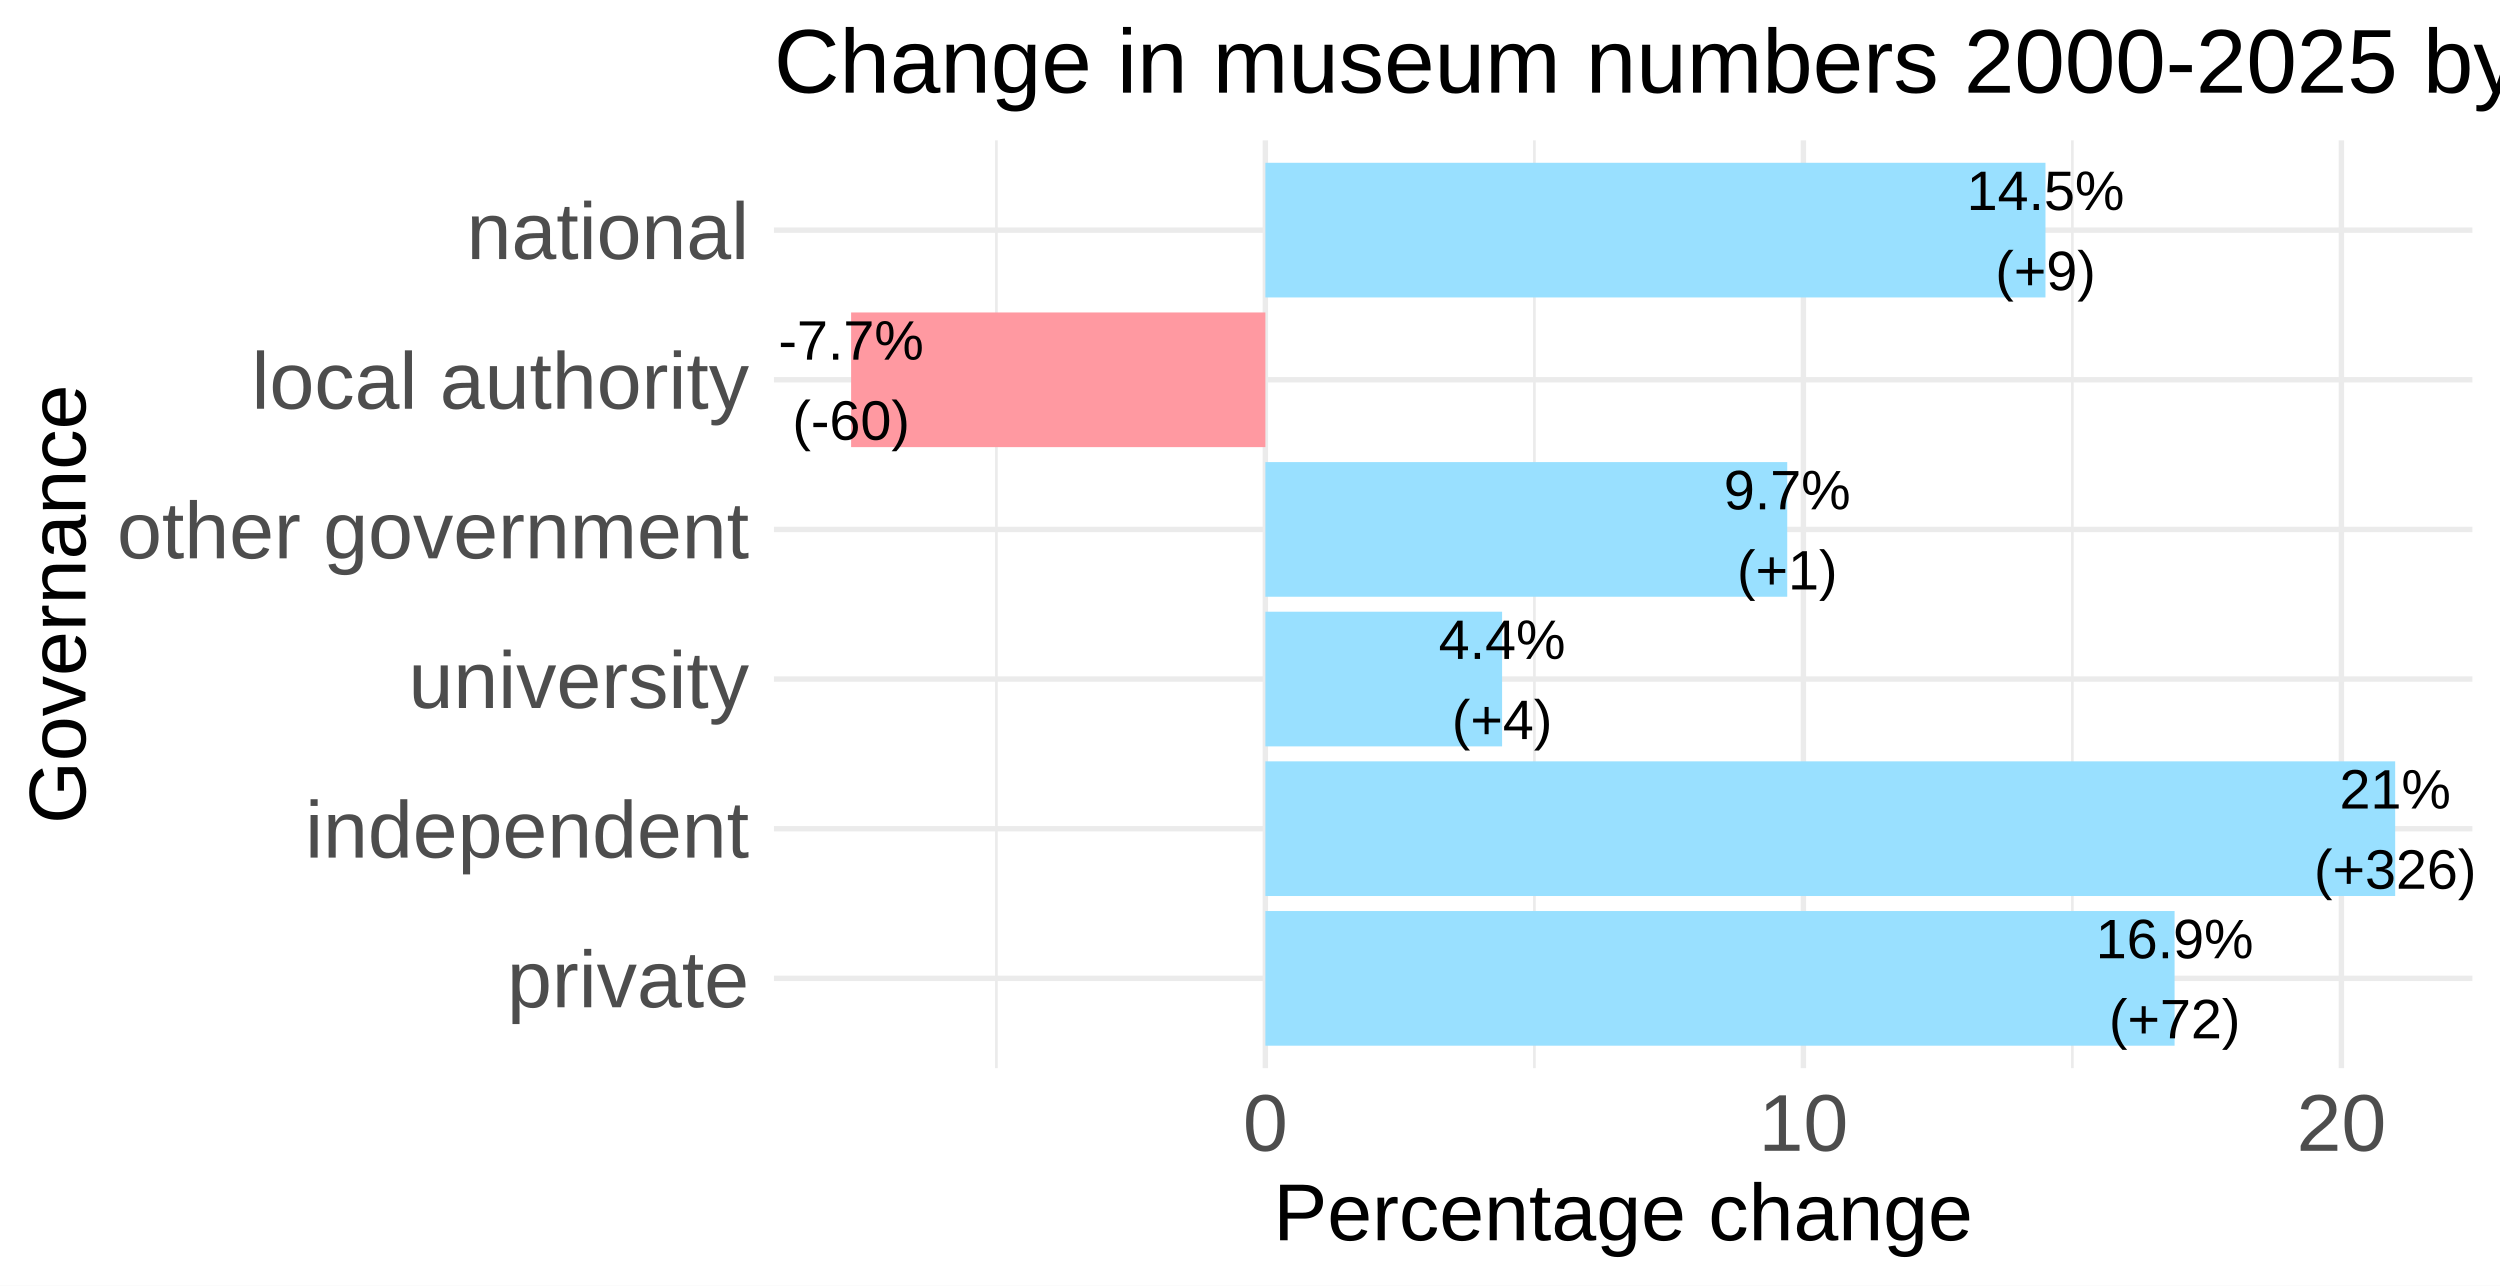
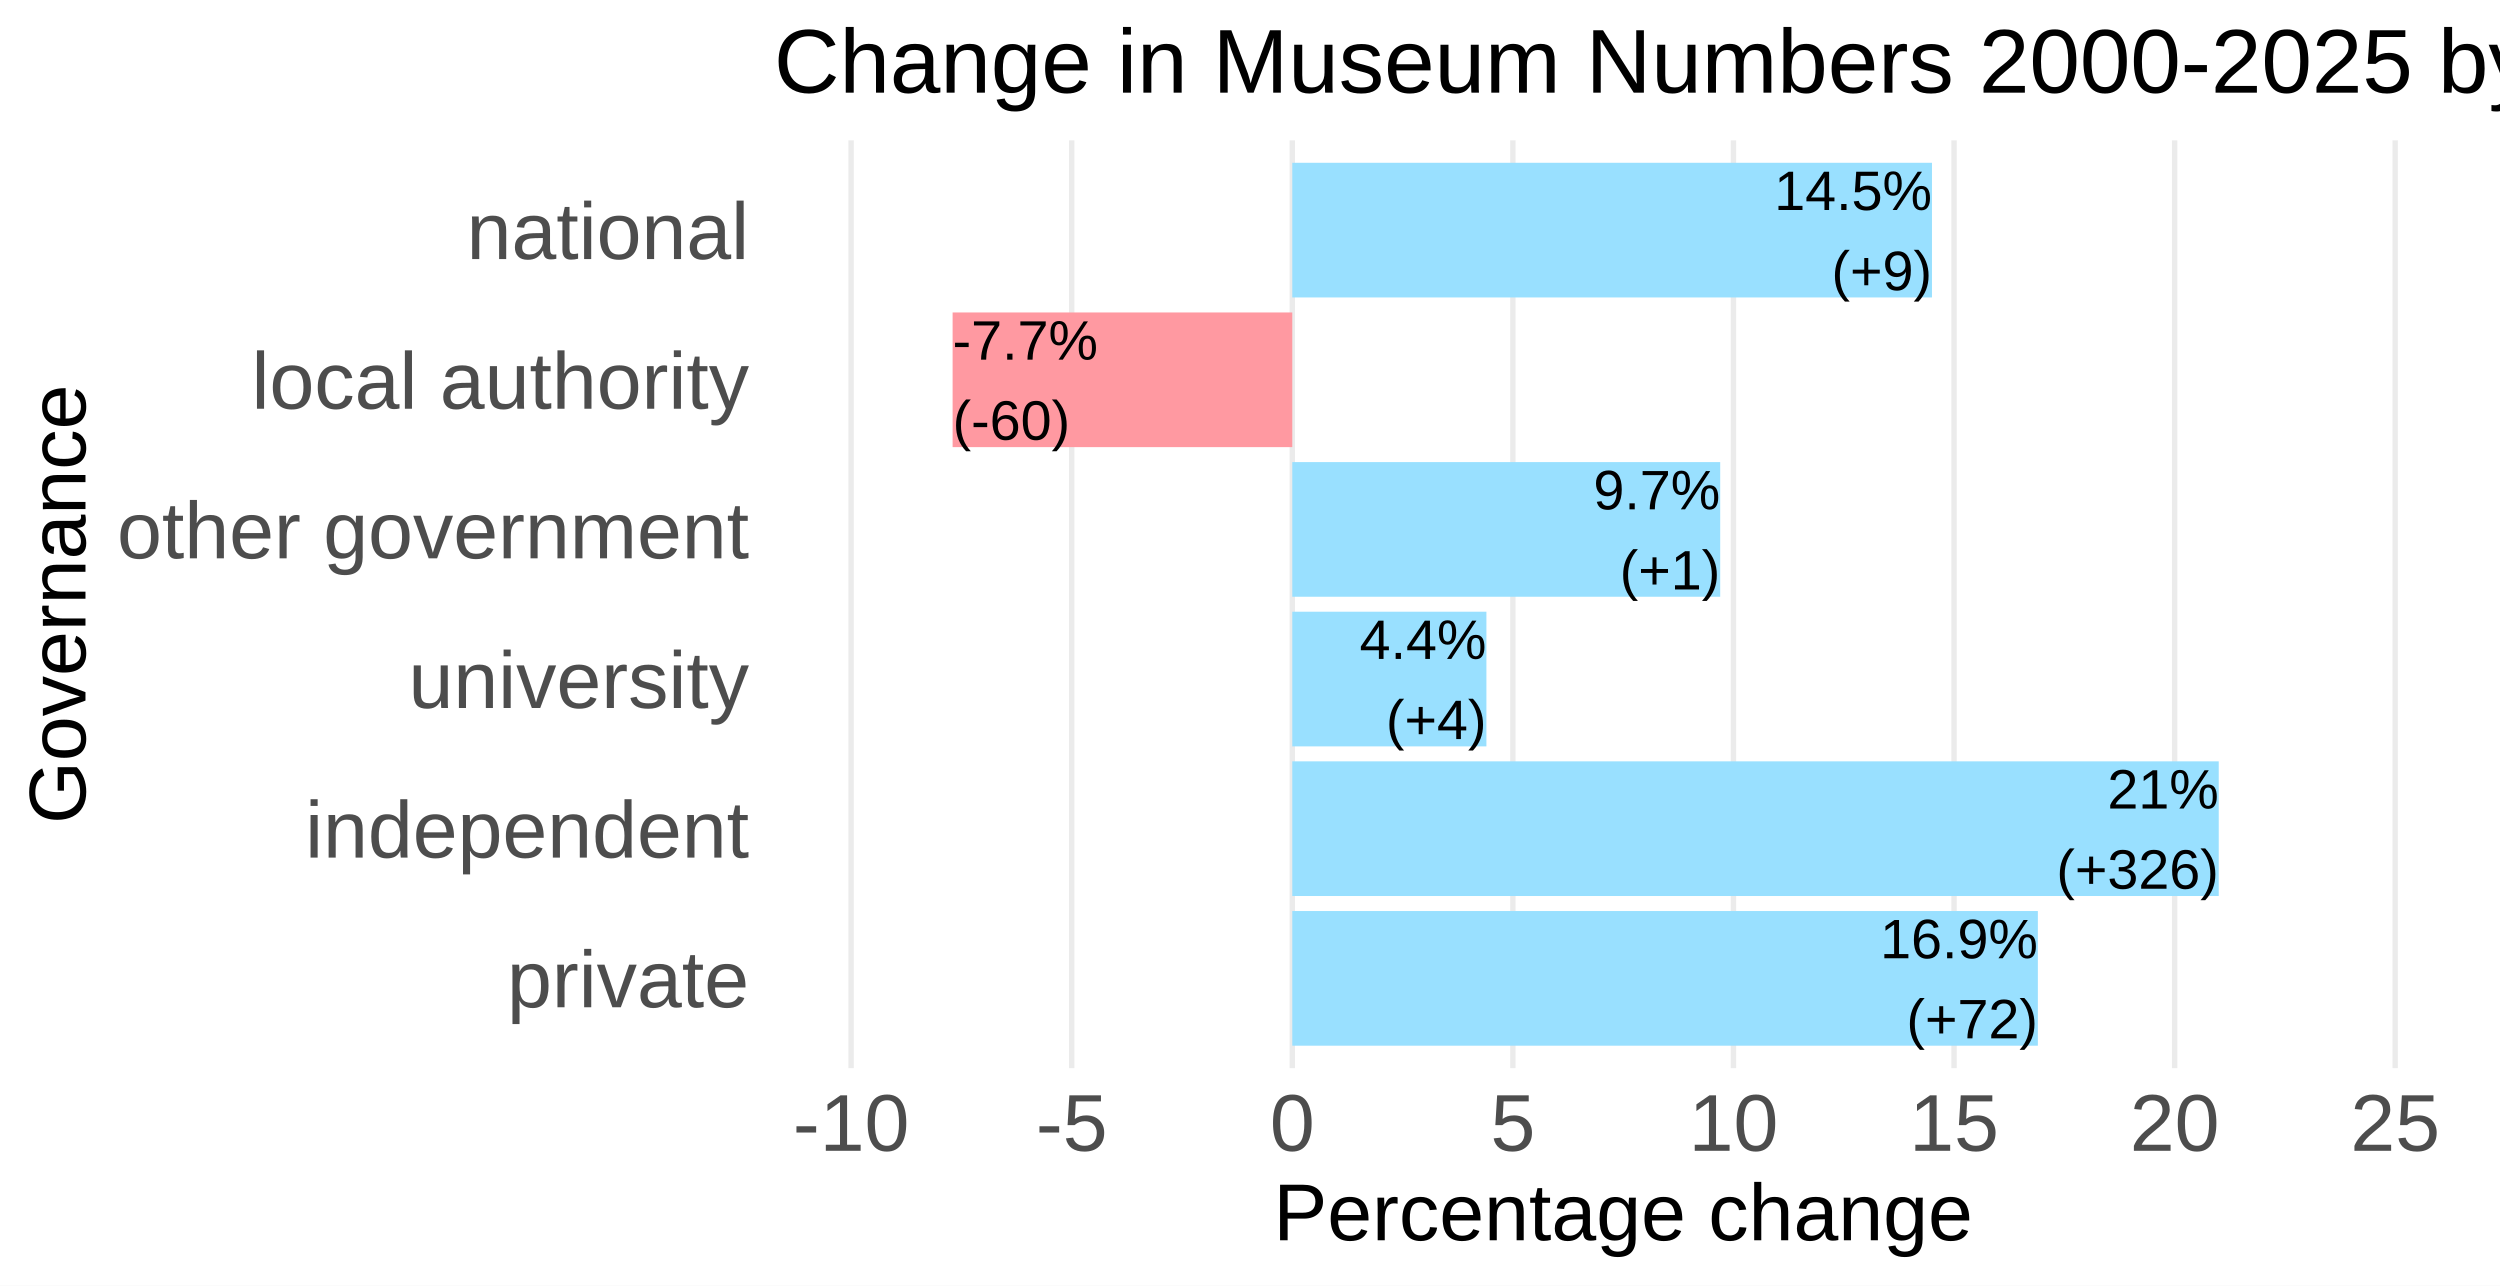
<svg xmlns="http://www.w3.org/2000/svg" class="svglite" width="496.06pt" height="255.12pt" viewBox="0 0 496.06 255.12">
  <defs>
    <style type="text/css">
    .svglite line, .svglite polyline, .svglite polygon, .svglite path, .svglite rect, .svglite circle {
      fill: none;
      stroke: #000000;
      stroke-linecap: round;
      stroke-linejoin: round;
      stroke-miterlimit: 10.00;
    }
    .svglite text {
      white-space: pre;
    }
  </style>
  </defs>
  <rect width="100%" height="100%" style="stroke: none; fill: #FFFFFF;" />
  <defs>
    <clipPath id="cpMC4wMHw0OTYuMDZ8MC4wMHwyNTUuMTI=">
      <rect x="0.00" y="0.00" width="496.06" height="255.12" />
    </clipPath>
  </defs>
  <g clip-path="url(#cpMC4wMHw0OTYuMDZ8MC4wMHwyNTUuMTI=)">
</g>
  <defs>
    <clipPath id="cpMTUzLjU3fDQ5MC41OHwyNy44NXwyMTEuOTQ=">
      <rect x="153.57" y="27.85" width="337.02" height="184.09" />
    </clipPath>
  </defs>
  <g clip-path="url(#cpMTUzLjU3fDQ5MC41OHwyNy44NXwyMTEuOTQ=)">
-     <polyline points="197.71,211.94 197.71,27.85 " style="stroke-width: 0.53; stroke: #EBEBEB; stroke-linecap: butt;" />
-     <polyline points="304.46,211.94 304.46,27.85 " style="stroke-width: 0.53; stroke: #EBEBEB; stroke-linecap: butt;" />
-     <polyline points="411.21,211.94 411.21,27.85 " style="stroke-width: 0.53; stroke: #EBEBEB; stroke-linecap: butt;" />
-     <polyline points="153.57,194.13 490.58,194.13 " style="stroke-width: 1.07; stroke: #EBEBEB; stroke-linecap: butt;" />
-     <polyline points="153.57,164.44 490.58,164.44 " style="stroke-width: 1.07; stroke: #EBEBEB; stroke-linecap: butt;" />
-     <polyline points="153.57,134.74 490.58,134.74 " style="stroke-width: 1.07; stroke: #EBEBEB; stroke-linecap: butt;" />
-     <polyline points="153.57,105.05 490.58,105.05 " style="stroke-width: 1.07; stroke: #EBEBEB; stroke-linecap: butt;" />
-     <polyline points="153.57,75.36 490.58,75.36 " style="stroke-width: 1.07; stroke: #EBEBEB; stroke-linecap: butt;" />
-     <polyline points="153.57,45.67 490.58,45.67 " style="stroke-width: 1.07; stroke: #EBEBEB; stroke-linecap: butt;" />
-     <polyline points="251.08,211.94 251.08,27.85 " style="stroke-width: 1.07; stroke: #EBEBEB; stroke-linecap: butt;" />
-     <polyline points="357.84,211.94 357.84,27.85 " style="stroke-width: 1.07; stroke: #EBEBEB; stroke-linecap: butt;" />
-     <polyline points="464.59,211.94 464.59,27.85 " style="stroke-width: 1.07; stroke: #EBEBEB; stroke-linecap: butt;" />
-     <rect x="251.08" y="180.77" width="180.41" height="26.72" style="stroke-width: 1.07; stroke: none; stroke-linecap: butt; stroke-linejoin: miter; fill: #99E0FF;" />
-     <rect x="251.08" y="151.07" width="224.18" height="26.72" style="stroke-width: 1.07; stroke: none; stroke-linecap: butt; stroke-linejoin: miter; fill: #99E0FF;" />
-     <rect x="251.08" y="121.38" width="46.97" height="26.72" style="stroke-width: 1.07; stroke: none; stroke-linecap: butt; stroke-linejoin: miter; fill: #99E0FF;" />
-     <rect x="251.08" y="91.69" width="103.55" height="26.72" style="stroke-width: 1.07; stroke: none; stroke-linecap: butt; stroke-linejoin: miter; fill: #99E0FF;" />
-     <rect x="168.88" y="62.00" width="82.20" height="26.72" style="stroke-width: 1.07; stroke: none; stroke-linecap: butt; stroke-linejoin: miter; fill: #FF99A1;" />
-     <rect x="251.08" y="32.30" width="154.79" height="26.72" style="stroke-width: 1.07; stroke: none; stroke-linecap: butt; stroke-linejoin: miter; fill: #99E0FF;" />
-     <text x="431.50" y="190.14" text-anchor="middle" style="font-size: 11.04px; font-family: &quot;Arial&quot;;" textLength="31.28px" lengthAdjust="spacingAndGlyphs">16.9%</text>
-     <text x="431.50" y="206.03" text-anchor="middle" style="font-size: 11.04px; font-family: &quot;Arial&quot;;" textLength="26.06px" lengthAdjust="spacingAndGlyphs">(+72)</text>
-     <text x="475.26" y="160.44" text-anchor="middle" style="font-size: 11.04px; font-family: &quot;Arial&quot;;" textLength="22.08px" lengthAdjust="spacingAndGlyphs">21%</text>
-     <text x="475.26" y="176.34" text-anchor="middle" style="font-size: 11.04px; font-family: &quot;Arial&quot;;" textLength="32.19px" lengthAdjust="spacingAndGlyphs">(+326)</text>
-     <text x="298.05" y="130.75" text-anchor="middle" style="font-size: 11.04px; font-family: &quot;Arial&quot;;" textLength="25.14px" lengthAdjust="spacingAndGlyphs">4.4%</text>
-     <text x="298.05" y="146.65" text-anchor="middle" style="font-size: 11.04px; font-family: &quot;Arial&quot;;" textLength="19.92px" lengthAdjust="spacingAndGlyphs">(+4)</text>
-     <text x="354.63" y="101.06" text-anchor="middle" style="font-size: 11.04px; font-family: &quot;Arial&quot;;" textLength="25.14px" lengthAdjust="spacingAndGlyphs">9.7%</text>
-     <text x="354.63" y="116.96" text-anchor="middle" style="font-size: 11.04px; font-family: &quot;Arial&quot;;" textLength="19.92px" lengthAdjust="spacingAndGlyphs">(+1)</text>
-     <text x="168.88" y="71.37" text-anchor="middle" style="font-size: 11.04px; font-family: &quot;Arial&quot;;" textLength="28.81px" lengthAdjust="spacingAndGlyphs">-7.7%</text>
-     <text x="168.88" y="87.26" text-anchor="middle" style="font-size: 11.04px; font-family: &quot;Arial&quot;;" textLength="23.28px" lengthAdjust="spacingAndGlyphs">(-60)</text>
-     <text x="405.88" y="41.67" text-anchor="middle" style="font-size: 11.04px; font-family: &quot;Arial&quot;;" textLength="31.28px" lengthAdjust="spacingAndGlyphs">14.5%</text>
-     <text x="405.88" y="57.57" text-anchor="middle" style="font-size: 11.04px; font-family: &quot;Arial&quot;;" textLength="19.92px" lengthAdjust="spacingAndGlyphs">(+9)</text>
+     <polyline points="168.88,211.94 168.88,27.85 " style="stroke-width: 1.07; stroke: #EBEBEB; stroke-linecap: butt;" />
+     <polyline points="212.65,211.94 212.65,27.85 " style="stroke-width: 1.07; stroke: #EBEBEB; stroke-linecap: butt;" />
+     <polyline points="256.42,211.94 256.42,27.85 " style="stroke-width: 1.07; stroke: #EBEBEB; stroke-linecap: butt;" />
+     <polyline points="300.19,211.94 300.19,27.85 " style="stroke-width: 1.07; stroke: #EBEBEB; stroke-linecap: butt;" />
+     <polyline points="343.96,211.94 343.96,27.85 " style="stroke-width: 1.07; stroke: #EBEBEB; stroke-linecap: butt;" />
+     <polyline points="387.73,211.94 387.73,27.85 " style="stroke-width: 1.07; stroke: #EBEBEB; stroke-linecap: butt;" />
+     <polyline points="431.50,211.94 431.50,27.85 " style="stroke-width: 1.07; stroke: #EBEBEB; stroke-linecap: butt;" />
+     <polyline points="475.26,211.94 475.26,27.85 " style="stroke-width: 1.07; stroke: #EBEBEB; stroke-linecap: butt;" />
+     <rect x="256.42" y="180.77" width="147.94" height="26.72" style="stroke-width: 1.07; stroke: none; stroke-linecap: butt; stroke-linejoin: miter; fill: #99E0FF;" />
+     <rect x="256.42" y="151.07" width="183.83" height="26.72" style="stroke-width: 1.07; stroke: none; stroke-linecap: butt; stroke-linejoin: miter; fill: #99E0FF;" />
+     <rect x="256.42" y="121.38" width="38.52" height="26.72" style="stroke-width: 1.07; stroke: none; stroke-linecap: butt; stroke-linejoin: miter; fill: #99E0FF;" />
+     <rect x="256.42" y="91.69" width="84.91" height="26.72" style="stroke-width: 1.07; stroke: none; stroke-linecap: butt; stroke-linejoin: miter; fill: #99E0FF;" />
+     <rect x="189.02" y="62.00" width="67.40" height="26.72" style="stroke-width: 1.07; stroke: none; stroke-linecap: butt; stroke-linejoin: miter; fill: #FF99A1;" />
+     <rect x="256.42" y="32.30" width="126.93" height="26.72" style="stroke-width: 1.07; stroke: none; stroke-linecap: butt; stroke-linejoin: miter; fill: #99E0FF;" />
+     <text x="404.36" y="190.14" text-anchor="end" style="font-size: 11.04px; font-family: &quot;Arial&quot;;" textLength="31.28px" lengthAdjust="spacingAndGlyphs">16.9%</text>
+     <text x="404.36" y="206.03" text-anchor="end" style="font-size: 11.04px; font-family: &quot;Arial&quot;;" textLength="26.06px" lengthAdjust="spacingAndGlyphs">(+72)</text>
+     <text x="440.25" y="160.44" text-anchor="end" style="font-size: 11.04px; font-family: &quot;Arial&quot;;" textLength="22.08px" lengthAdjust="spacingAndGlyphs">21%</text>
+     <text x="440.25" y="176.34" text-anchor="end" style="font-size: 11.04px; font-family: &quot;Arial&quot;;" textLength="32.19px" lengthAdjust="spacingAndGlyphs">(+326)</text>
+     <text x="294.94" y="130.75" text-anchor="end" style="font-size: 11.04px; font-family: &quot;Arial&quot;;" textLength="25.14px" lengthAdjust="spacingAndGlyphs">4.4%</text>
+     <text x="294.94" y="146.65" text-anchor="end" style="font-size: 11.04px; font-family: &quot;Arial&quot;;" textLength="19.92px" lengthAdjust="spacingAndGlyphs">(+4)</text>
+     <text x="341.33" y="101.06" text-anchor="end" style="font-size: 11.04px; font-family: &quot;Arial&quot;;" textLength="25.14px" lengthAdjust="spacingAndGlyphs">9.7%</text>
+     <text x="341.33" y="116.96" text-anchor="end" style="font-size: 11.04px; font-family: &quot;Arial&quot;;" textLength="19.92px" lengthAdjust="spacingAndGlyphs">(+1)</text>
+     <text x="383.35" y="41.67" text-anchor="end" style="font-size: 11.04px; font-family: &quot;Arial&quot;;" textLength="31.28px" lengthAdjust="spacingAndGlyphs">14.5%</text>
+     <text x="383.35" y="57.57" text-anchor="end" style="font-size: 11.04px; font-family: &quot;Arial&quot;;" textLength="19.92px" lengthAdjust="spacingAndGlyphs">(+9)</text>
+     <text x="189.02" y="71.37" style="font-size: 11.04px; font-family: &quot;Arial&quot;;" textLength="28.81px" lengthAdjust="spacingAndGlyphs">-7.7%</text>
+     <text x="189.02" y="87.26" style="font-size: 11.04px; font-family: &quot;Arial&quot;;" textLength="23.28px" lengthAdjust="spacingAndGlyphs">(-60)</text>
  </g>
  <g clip-path="url(#cpMC4wMHw0OTYuMDZ8MC4wMHwyNTUuMTI=)">
    <text x="148.63" y="199.87" text-anchor="end" style="font-size: 16.00px;fill: #4D4D4D; font-family: &quot;Arial&quot;;" textLength="48.02px" lengthAdjust="spacingAndGlyphs">private</text>
    <text x="148.63" y="170.17" text-anchor="end" style="font-size: 16.00px;fill: #4D4D4D; font-family: &quot;Arial&quot;;" textLength="88.09px" lengthAdjust="spacingAndGlyphs">independent</text>
    <text x="148.63" y="140.48" text-anchor="end" style="font-size: 16.00px;fill: #4D4D4D; font-family: &quot;Arial&quot;;" textLength="67.58px" lengthAdjust="spacingAndGlyphs">university</text>
    <text x="148.63" y="110.79" text-anchor="end" style="font-size: 16.00px;fill: #4D4D4D; font-family: &quot;Arial&quot;;" textLength="125.40px" lengthAdjust="spacingAndGlyphs">other government</text>
    <text x="148.63" y="81.10" text-anchor="end" style="font-size: 16.00px;fill: #4D4D4D; font-family: &quot;Arial&quot;;" textLength="98.72px" lengthAdjust="spacingAndGlyphs">local authority</text>
    <text x="148.63" y="51.40" text-anchor="end" style="font-size: 16.00px;fill: #4D4D4D; font-family: &quot;Arial&quot;;" textLength="56.05px" lengthAdjust="spacingAndGlyphs">national</text>
-     <text x="251.08" y="228.35" text-anchor="middle" style="font-size: 16.00px;fill: #4D4D4D; font-family: &quot;Arial&quot;;" textLength="8.90px" lengthAdjust="spacingAndGlyphs">0</text>
-     <text x="357.84" y="228.35" text-anchor="middle" style="font-size: 16.00px;fill: #4D4D4D; font-family: &quot;Arial&quot;;" textLength="17.80px" lengthAdjust="spacingAndGlyphs">10</text>
-     <text x="464.59" y="228.35" text-anchor="middle" style="font-size: 16.00px;fill: #4D4D4D; font-family: &quot;Arial&quot;;" textLength="17.80px" lengthAdjust="spacingAndGlyphs">20</text>
+     <text x="168.88" y="228.35" text-anchor="middle" style="font-size: 16.00px;fill: #4D4D4D; font-family: &quot;Arial&quot;;" textLength="23.13px" lengthAdjust="spacingAndGlyphs">-10</text>
+     <text x="212.65" y="228.35" text-anchor="middle" style="font-size: 16.00px;fill: #4D4D4D; font-family: &quot;Arial&quot;;" textLength="14.23px" lengthAdjust="spacingAndGlyphs">-5</text>
+     <text x="256.42" y="228.35" text-anchor="middle" style="font-size: 16.00px;fill: #4D4D4D; font-family: &quot;Arial&quot;;" textLength="8.90px" lengthAdjust="spacingAndGlyphs">0</text>
+     <text x="300.19" y="228.35" text-anchor="middle" style="font-size: 16.00px;fill: #4D4D4D; font-family: &quot;Arial&quot;;" textLength="8.90px" lengthAdjust="spacingAndGlyphs">5</text>
+     <text x="343.96" y="228.35" text-anchor="middle" style="font-size: 16.00px;fill: #4D4D4D; font-family: &quot;Arial&quot;;" textLength="17.80px" lengthAdjust="spacingAndGlyphs">10</text>
+     <text x="387.73" y="228.35" text-anchor="middle" style="font-size: 16.00px;fill: #4D4D4D; font-family: &quot;Arial&quot;;" textLength="17.80px" lengthAdjust="spacingAndGlyphs">15</text>
+     <text x="431.50" y="228.35" text-anchor="middle" style="font-size: 16.00px;fill: #4D4D4D; font-family: &quot;Arial&quot;;" textLength="17.80px" lengthAdjust="spacingAndGlyphs">20</text>
+     <text x="475.26" y="228.35" text-anchor="middle" style="font-size: 16.00px;fill: #4D4D4D; font-family: &quot;Arial&quot;;" textLength="17.80px" lengthAdjust="spacingAndGlyphs">25</text>
    <text x="322.07" y="246.10" text-anchor="middle" style="font-size: 16.00px; font-family: &quot;Arial&quot;;" textLength="138.77px" lengthAdjust="spacingAndGlyphs">Percentage change</text>
    <text transform="translate(16.96,119.90) rotate(-90)" text-anchor="middle" style="font-size: 16.00px; font-family: &quot;Arial&quot;;" textLength="87.17px" lengthAdjust="spacingAndGlyphs">Governance</text>
-     <text x="153.57" y="18.39" style="font-size: 18.00px; font-family: &quot;Arial&quot;;" textLength="445.23px" lengthAdjust="spacingAndGlyphs">Change in museum numbers 2000-2025 by governance</text>
+     <text x="153.57" y="18.39" style="font-size: 18.00px; font-family: &quot;Arial&quot;;" textLength="452.22px" lengthAdjust="spacingAndGlyphs">Change in Museum Numbers 2000-2025 by Governance</text>
  </g>
</svg>
